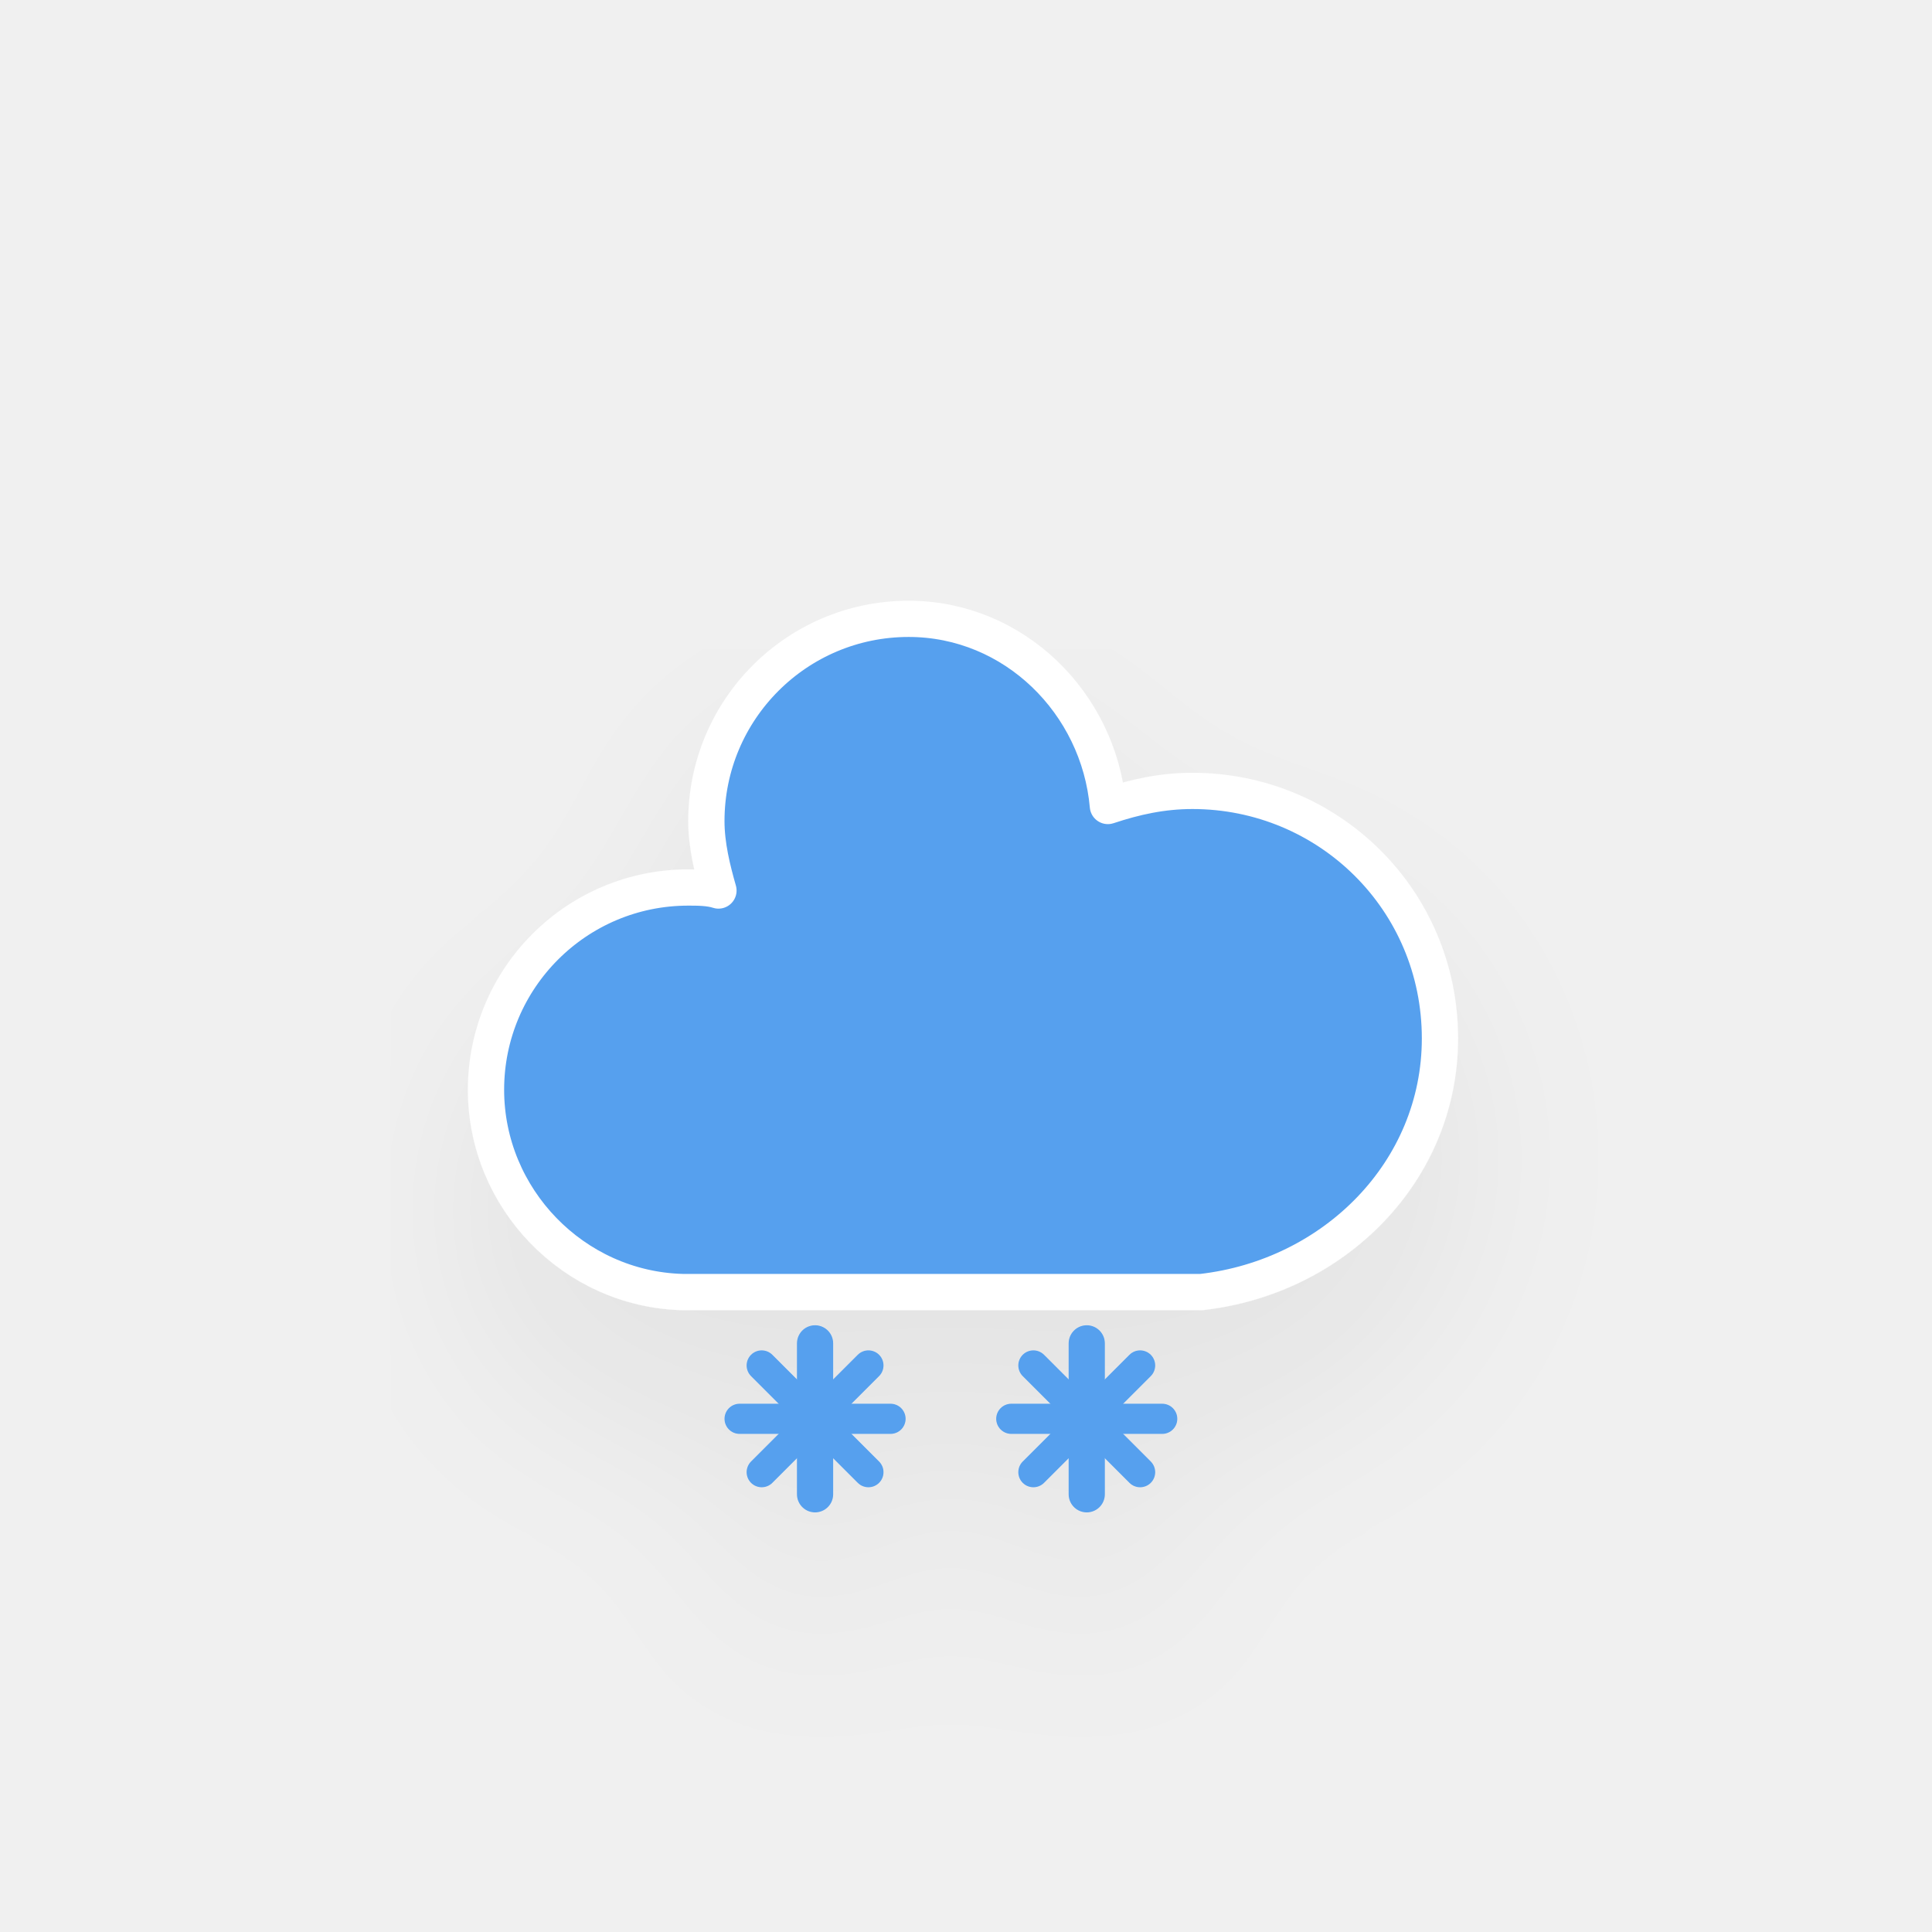
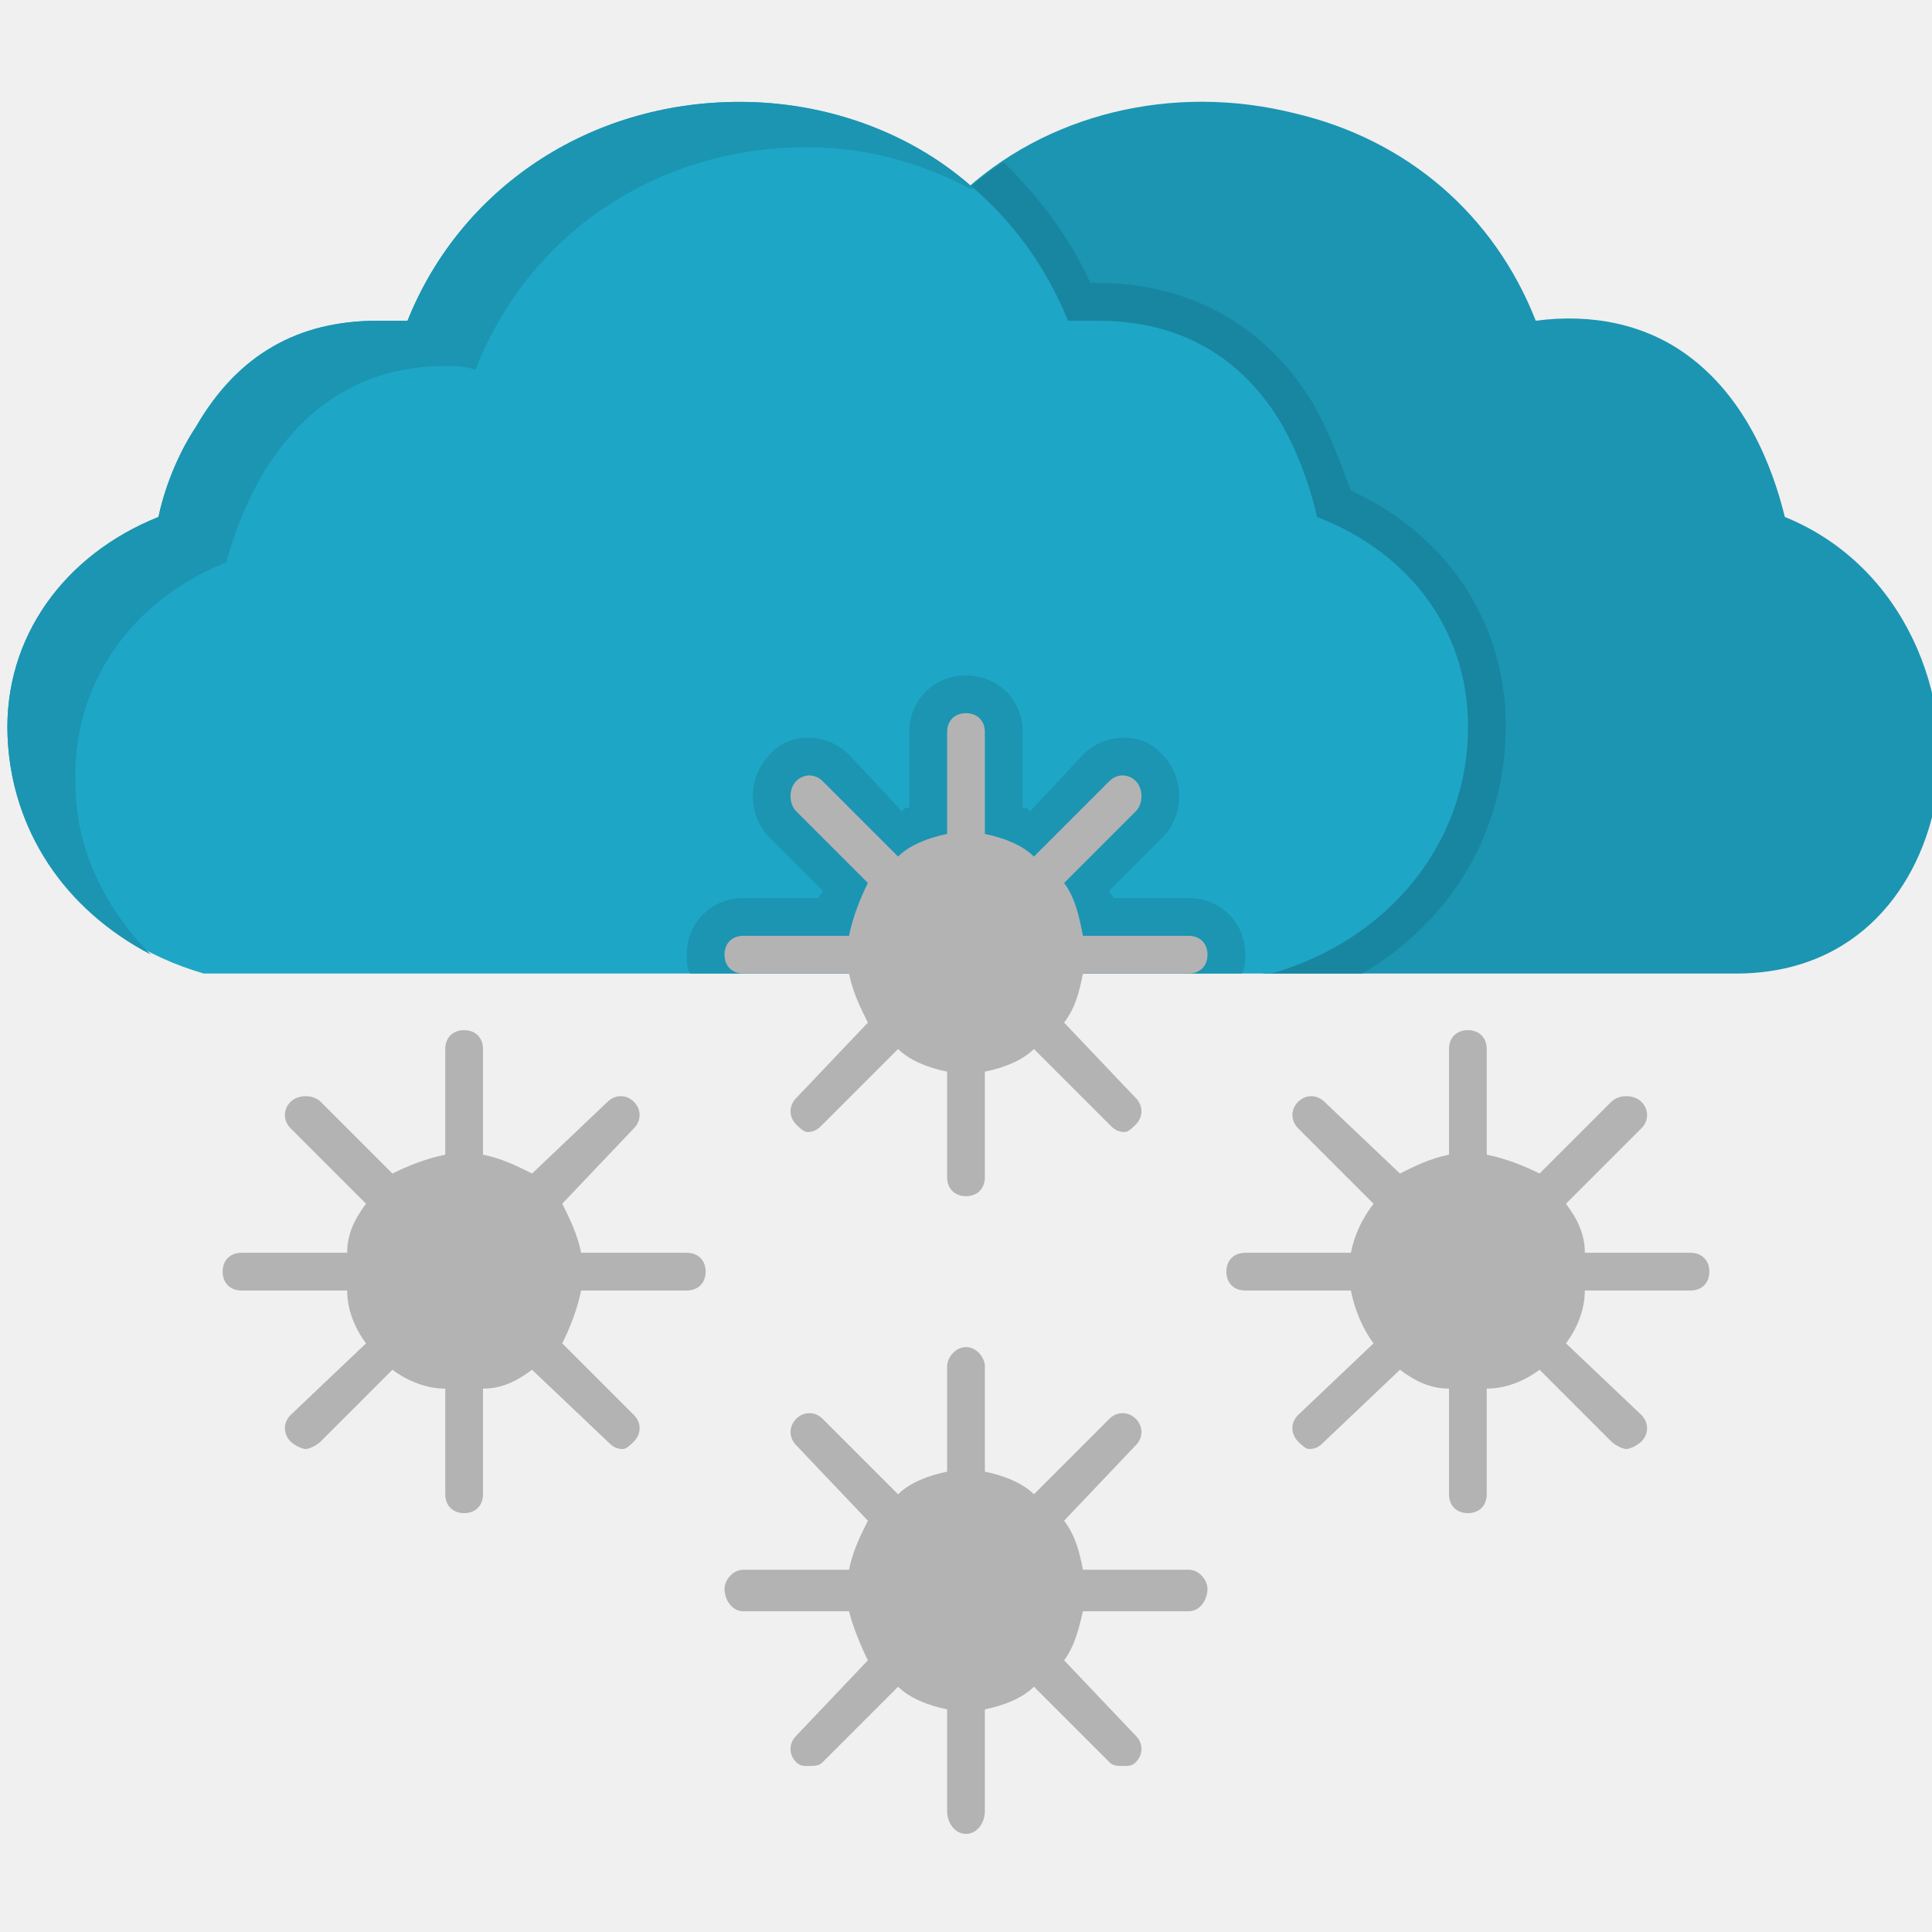
- <svg xmlns="http://www.w3.org/2000/svg" version="1.1" width="64" height="64" viewbox="0 0 64 64">
+ <svg xmlns="http://www.w3.org/2000/svg" xml:space="preserve" width="512px" height="512px" version="1.1" style="shape-rendering:geometricPrecision; text-rendering:geometricPrecision; image-rendering:optimizeQuality; fill-rule:evenodd; clip-rule:evenodd" viewBox="0 0 512 512">
  <defs>
-     <filter id="blur" width="200%" height="200%">
-       <feGaussianBlur in="SourceAlpha" stdDeviation="3" />
-       <feOffset dx="0" dy="4" result="offsetblur" />
-       <feComponentTransfer>
-         <feFuncA type="linear" slope="0.05" />
-       </feComponentTransfer>
-       <feMerge>
-         <feMergeNode />
-         <feMergeNode in="SourceGraphic" />
-       </feMerge>
-     </filter>
    <style type="text/css">
- /*
- ** CLOUDS
- */
- @keyframes am-weather-cloud-2 {
-   0% {
-     -webkit-transform: translate(0px,0px);
-        -moz-transform: translate(0px,0px);
-         -ms-transform: translate(0px,0px);
-             transform: translate(0px,0px);
-   }
- 
-   50% {
-     -webkit-transform: translate(2px,0px);
-        -moz-transform: translate(2px,0px);
-         -ms-transform: translate(2px,0px);
-             transform: translate(2px,0px);
-   }
- 
-   100% {
-     -webkit-transform: translate(0px,0px);
-        -moz-transform: translate(0px,0px);
-         -ms-transform: translate(0px,0px);
-             transform: translate(0px,0px);
-   }
- }
- 
- .am-weather-cloud-2 {
-   -webkit-animation-name: am-weather-cloud-2;
-      -moz-animation-name: am-weather-cloud-2;
-           animation-name: am-weather-cloud-2;
-   -webkit-animation-duration: 3s;
-      -moz-animation-duration: 3s;
-           animation-duration: 3s;
-   -webkit-animation-timing-function: linear;
-      -moz-animation-timing-function: linear;
-           animation-timing-function: linear;
-   -webkit-animation-iteration-count: infinite;
-      -moz-animation-iteration-count: infinite;
-           animation-iteration-count: infinite;
- }
- 
- /*
- ** SNOW
- */
- @keyframes am-weather-snow {
-   0% {
-     -webkit-transform: translateX(0) translateY(0);
-        -moz-transform: translateX(0) translateY(0);
-         -ms-transform: translateX(0) translateY(0);
-             transform: translateX(0) translateY(0);
-   }
- 
-   33.33% {
-     -webkit-transform: translateX(-1.2px) translateY(2px);
-        -moz-transform: translateX(-1.2px) translateY(2px);
-         -ms-transform: translateX(-1.2px) translateY(2px);
-             transform: translateX(-1.2px) translateY(2px);
-   }
- 
-   66.66% {
-     -webkit-transform: translateX(1.4px) translateY(4px);
-        -moz-transform: translateX(1.4px) translateY(4px);
-         -ms-transform: translateX(1.4px) translateY(4px);
-             transform: translateX(1.4px) translateY(4px);
-     opacity: 1;
-   }
- 
-   100% {
-     -webkit-transform: translateX(-1.6px) translateY(6px);
-        -moz-transform: translateX(-1.6px) translateY(6px);
-         -ms-transform: translateX(-1.6px) translateY(6px);
-             transform: translateX(-1.6px) translateY(6px);
-     opacity: 0;
-   }
- }
- 
- .am-weather-snow-1 {
-   -webkit-animation-name: am-weather-snow;
-      -moz-animation-name: am-weather-snow;
-       -ms-animation-name: am-weather-snow;
-           animation-name: am-weather-snow;
-   -webkit-animation-duration: 2s;
-      -moz-animation-duration: 2s;
-       -ms-animation-duration: 2s;
-           animation-duration: 2s;
-   -webkit-animation-timing-function: linear;
-      -moz-animation-timing-function: linear;
-       -ms-animation-timing-function: linear;
-           animation-timing-function: linear;
-   -webkit-animation-iteration-count: infinite;
-      -moz-animation-iteration-count: infinite;
-       -ms-animation-iteration-count: infinite;
-           animation-iteration-count: infinite;
- }
- 
- .am-weather-snow-2 {
-   -webkit-animation-name: am-weather-snow;
-      -moz-animation-name: am-weather-snow;
-       -ms-animation-name: am-weather-snow;
-           animation-name: am-weather-snow;
-   -webkit-animation-delay: 1.2s;
-      -moz-animation-delay: 1.2s;
-       -ms-animation-delay: 1.2s;
-           animation-delay: 1.2s;
-   -webkit-animation-duration: 2s;
-      -moz-animation-duration: 2s;
-       -ms-animation-duration: 2s;
-           animation-duration: 2s;
-   -webkit-animation-timing-function: linear;
-      -moz-animation-timing-function: linear;
-       -ms-animation-timing-function: linear;
-           animation-timing-function: linear;
-   -webkit-animation-iteration-count: infinite;
-      -moz-animation-iteration-count: infinite;
-       -ms-animation-iteration-count: infinite;
-           animation-iteration-count: infinite;
- }
- 
-         </style>
+    
+     .fil1 {fill:#1886A0}
+     .fil0 {fill:#1B95B2}
+     .fil2 {fill:#1EA6C6}
+     .fil3 {fill:#B3B3B3}
+    
+   </style>
  </defs>
-   <g filter="url(#blur)" id="snowy-5">
-     <g transform="translate(20,10)">
-       <g class="am-weather-cloud-2">
-         <path d="M47.7,35.4c0-4.6-3.7-8.2-8.2-8.2c-1,0-1.9,0.2-2.8,0.5c-0.3-3.4-3.1-6.2-6.6-6.2c-3.7,0-6.7,3-6.7,6.7c0,0.8,0.2,1.6,0.4,2.3    c-0.3-0.1-0.7-0.1-1-0.1c-3.7,0-6.7,3-6.7,6.7c0,3.6,2.9,6.6,6.5,6.7l17.2,0C44.2,43.3,47.7,39.8,47.7,35.4z" fill="#57A0EE" stroke="white" stroke-linejoin="round" stroke-width="1.2" transform="translate(-20,-11)" />
-       </g>
-       <g class="am-weather-snow-1">
-         <g transform="translate(7,28)">
-           <line fill="none" stroke="#57A0EE" stroke-linecap="round" stroke-width="1.2" transform="translate(0,9), rotate(0)" x1="0" x2="0" y1="-2.5" y2="2.5" />
-           <line fill="none" stroke="#57A0EE" stroke-linecap="round" stroke-width="1" transform="translate(0,9), rotate(45)" x1="0" x2="0" y1="-2.5" y2="2.5" />
-           <line fill="none" stroke="#57A0EE" stroke-linecap="round" stroke-width="1" transform="translate(0,9), rotate(90)" x1="0" x2="0" y1="-2.5" y2="2.5" />
-           <line fill="none" stroke="#57A0EE" stroke-linecap="round" stroke-width="1" transform="translate(0,9), rotate(135)" x1="0" x2="0" y1="-2.5" y2="2.5" />
-         </g>
-       </g>
-       <g class="am-weather-snow-2">
-         <g transform="translate(16,28)">
-           <line fill="none" stroke="#57A0EE" stroke-linecap="round" stroke-width="1.2" transform="translate(0,9), rotate(0)" x1="0" x2="0" y1="-2.5" y2="2.5" />
-           <line fill="none" stroke="#57A0EE" stroke-linecap="round" stroke-width="1" transform="translate(0,9), rotate(45)" x1="0" x2="0" y1="-2.5" y2="2.5" />
-           <line fill="none" stroke="#57A0EE" stroke-linecap="round" stroke-width="1" transform="translate(0,9), rotate(90)" x1="0" x2="0" y1="-2.5" y2="2.5" />
-           <line fill="none" stroke="#57A0EE" stroke-linecap="round" stroke-width="1" transform="translate(0,9), rotate(135)" x1="0" x2="0" y1="-2.5" y2="2.5" />
-         </g>
-       </g>
+   <g id="Layer_x0020_1">
+     <g id="_394294784">
+       <path class="fil0" d="M460 258l-124 0c-3,0 -6,-2 -6,-5 0,-2 2,-4 5,-5l-78 -187c-1,0 -2,0 -3,-1 -2,-2 -2,-6 0,-8 23,-22 57,-30 89,-22 30,7 53,27 64,55 15,-2 29,1 40,9 18,13 24,35 26,43 32,13 45,48 40,75 -4,22 -20,46 -53,46z" />
+       <path class="fil1" d="M361 258l-25 0c-3,0 -6,-2 -6,-5 0,-2 2,-4 5,-5l-78 -187c-1,0 -2,0 -3,-1 -2,-2 -2,-6 0,-8 4,-3 7,-6 12,-9 9,9 17,19 23,32 1,0 2,0 2,0 25,0 45,12 57,32 4,7 7,15 10,23 26,12 42,36 41,65 -1,28 -16,50 -38,63z" />
+       <path class="fil2" d="M336 258l-281 0c0,0 0,0 -1,0 -31,-9 -51,-34 -52,-63 -1,-26 15,-48 40,-58 1,-5 4,-15 10,-24 11,-19 27,-28 48,-28 3,0 5,0 8,0 14,-35 48,-58 88,-58 39,0 73,23 87,58 3,0 6,0 8,0 21,0 38,9 49,28 5,9 8,19 9,24 26,10 41,32 40,58 -1,29 -21,54 -52,63 0,0 -1,0 -1,0z" />
+       <path class="fil0" d="M126 98c14,-36 48,-59 88,-59 15,0 30,4 43,11 1,0 1,0 2,0 -1,0 -1,0 -2,-1 -16,-14 -38,-22 -61,-22 -40,0 -74,23 -88,58 -3,0 -5,0 -8,0 -21,0 -37,9 -48,28 -6,9 -9,19 -10,24 -25,10 -41,32 -40,58 1,25 15,46 38,58 -12,-12 -20,-28 -20,-45 -1,-27 15,-49 40,-59 1,-4 4,-14 10,-24 11,-18 27,-28 48,-28 3,0 5,0 8,1z" />
    </g>
+     <path class="fil0" d="M329 258l-146 0c-1,-1 -1,-3 -1,-5 0,-9 7,-15 15,-15l20 0c0,-1 1,-1 1,-2l-14 -14c-6,-6 -6,-16 0,-22 5,-6 15,-6 21,0l14 15c1,-1 1,-1 2,-1l0 -20c0,-9 7,-15 15,-15 8,0 15,6 15,15l0 20c1,0 1,0 2,1l14 -15c6,-6 16,-6 21,0 6,6 6,16 0,22l-14 14c0,1 1,1 1,2l20 0c8,0 15,6 15,15 0,2 0,4 -1,5z" />
+     <path class="fil3" d="M118 368c-5,0 -10,-2 -14,-5l-19 19c-1,1 -3,2 -4,2 -1,0 -3,-1 -4,-2 -2,-2 -2,-5 0,-7l20 -19c-3,-4 -5,-9 -5,-14l-28 0c-3,0 -5,-2 -5,-5 0,-3 2,-5 5,-5l28 0c0,-5 2,-9 5,-13l-20 -20c-2,-2 -2,-5 0,-7 2,-2 6,-2 8,0l19 19c4,-2 9,-4 14,-5l0 -28c0,-3 2,-5 5,-5 3,0 5,2 5,5l0 28c5,1 9,3 13,5l20 -19c2,-2 5,-2 7,0 2,2 2,5 0,7l-19 20c2,4 4,8 5,13l28 0c3,0 5,2 5,5 0,3 -2,5 -5,5l-28 0c-1,5 -3,10 -5,14l19 19c2,2 2,5 0,7 -1,1 -2,2 -3,2 -2,0 -3,-1 -4,-2l-20 -19c-4,3 -8,5 -13,5l0 28c0,3 -2,5 -5,5 -3,0 -5,-2 -5,-5l0 -28z" />
+     <path class="fil3" d="M384 368c-5,0 -9,-2 -13,-5l-20 19c-1,1 -2,2 -4,2 -1,0 -2,-1 -3,-2 -2,-2 -2,-5 0,-7l20 -19c-3,-4 -5,-9 -6,-14l-28 0c-3,0 -5,-2 -5,-5 0,-3 2,-5 5,-5l28 0c1,-5 3,-9 6,-13l-20 -20c-2,-2 -2,-5 0,-7 2,-2 5,-2 7,0l20 19c4,-2 8,-4 13,-5l0 -28c0,-3 2,-5 5,-5 3,0 5,2 5,5l0 28c5,1 10,3 14,5l19 -19c2,-2 6,-2 8,0 2,2 2,5 0,7l-20 20c3,4 5,8 5,13l28 0c3,0 5,2 5,5 0,3 -2,5 -5,5l-28 0c0,5 -2,10 -5,14l20 19c2,2 2,5 0,7 -1,1 -3,2 -4,2 -1,0 -3,-1 -4,-2l-19 -19c-4,3 -9,5 -14,5l0 28c0,3 -2,5 -5,5 -3,0 -5,-2 -5,-5l0 -28z" />
+     <path class="fil3" d="M251 453c-5,-1 -10,-3 -13,-6l-20 20c-1,1 -2,1 -4,1 -1,0 -2,0 -3,-1 -2,-2 -2,-5 0,-7l19 -20c-2,-4 -4,-9 -5,-13l-28 0c-3,0 -5,-3 -5,-6 0,-2 2,-5 5,-5l28 0c1,-5 3,-9 5,-13l-19 -20c-2,-2 -2,-5 0,-7 2,-2 5,-2 7,0l20 20c3,-3 8,-5 13,-6l0 -28c0,-2 2,-5 5,-5 3,0 5,3 5,5l0 28c5,1 10,3 13,6l20 -20c2,-2 5,-2 7,0 2,2 2,5 0,7l-19 20c3,4 4,8 5,13l28 0c3,0 5,3 5,5 0,3 -2,6 -5,6l-28 0c-1,4 -2,9 -5,13l19 20c2,2 2,5 0,7 -1,1 -2,1 -3,1 -2,0 -3,0 -4,-1l-20 -20c-3,3 -8,5 -13,6l0 27c0,3 -2,6 -5,6 -3,0 -5,-3 -5,-6l0 -27z" />
+     <path class="fil3" d="M251 284c-5,-1 -10,-3 -13,-6l-20 20c-1,1 -2,2 -4,2 -1,0 -2,-1 -3,-2 -2,-2 -2,-5 0,-7l19 -20c-2,-4 -4,-8 -5,-13l-28 0c-3,0 -5,-2 -5,-5 0,-3 2,-5 5,-5l28 0c1,-5 3,-10 5,-14l-19 -19c-2,-2 -2,-6 0,-8 2,-2 5,-2 7,0l20 20c3,-3 8,-5 13,-6l0 -27c0,-3 2,-5 5,-5 3,0 5,2 5,5l0 27c5,1 10,3 13,6l20 -20c2,-2 5,-2 7,0 2,2 2,6 0,8l-19 19c3,4 4,9 5,14l28 0c3,0 5,2 5,5 0,3 -2,5 -5,5l-28 0c-1,5 -2,9 -5,13l19 20c2,2 2,5 0,7 -1,1 -2,2 -3,2 -2,0 -3,-1 -4,-2l-20 -20c-3,3 -8,5 -13,6l0 28c0,3 -2,5 -5,5 -3,0 -5,-2 -5,-5l0 -28z" />
  </g>
</svg>
